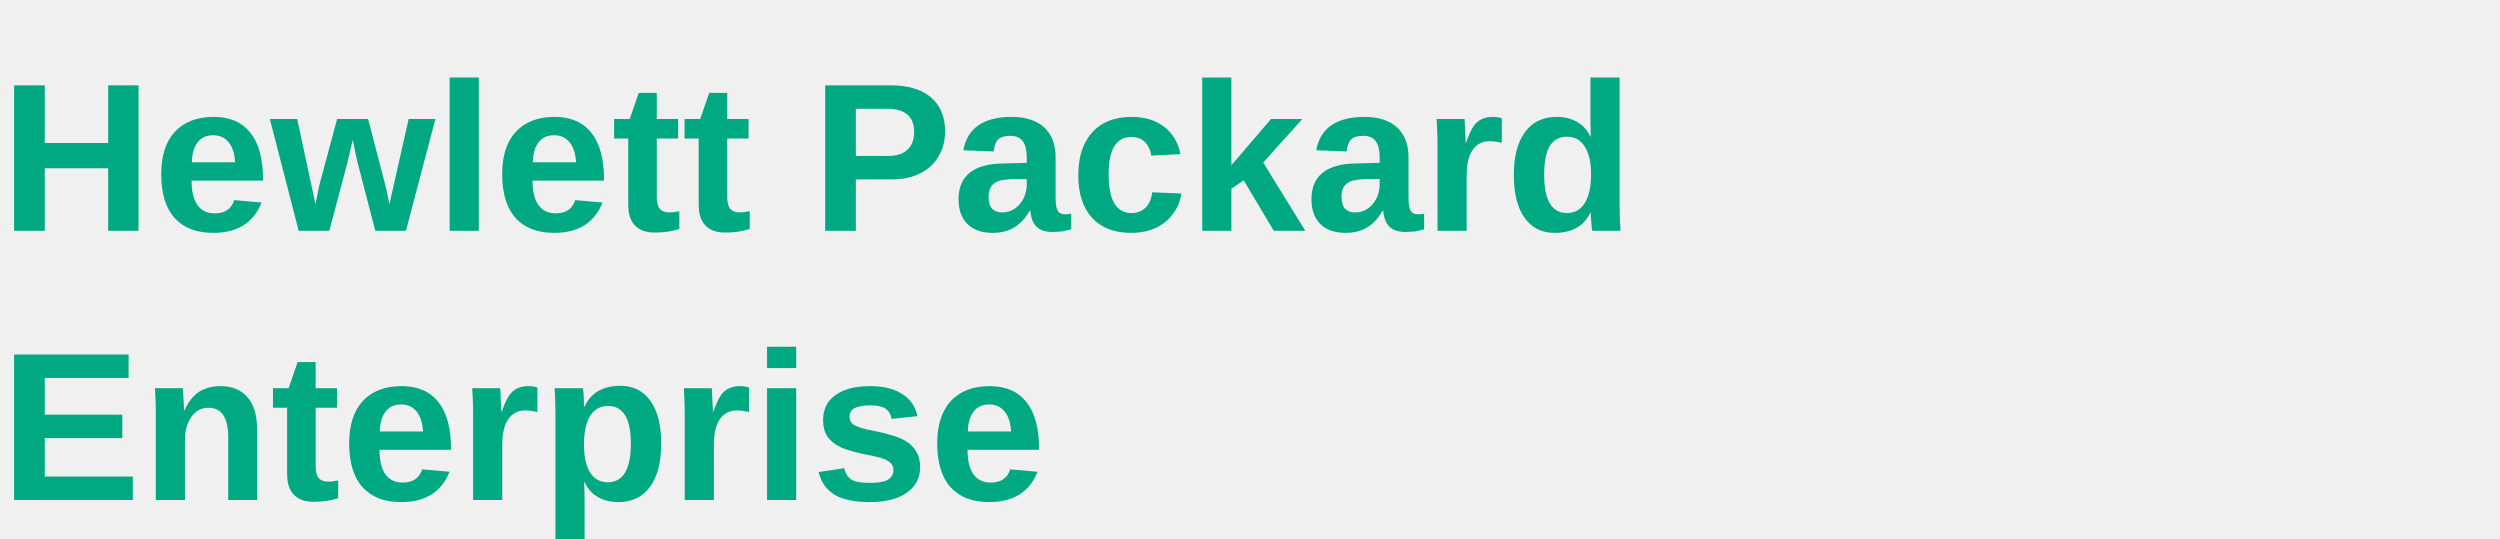
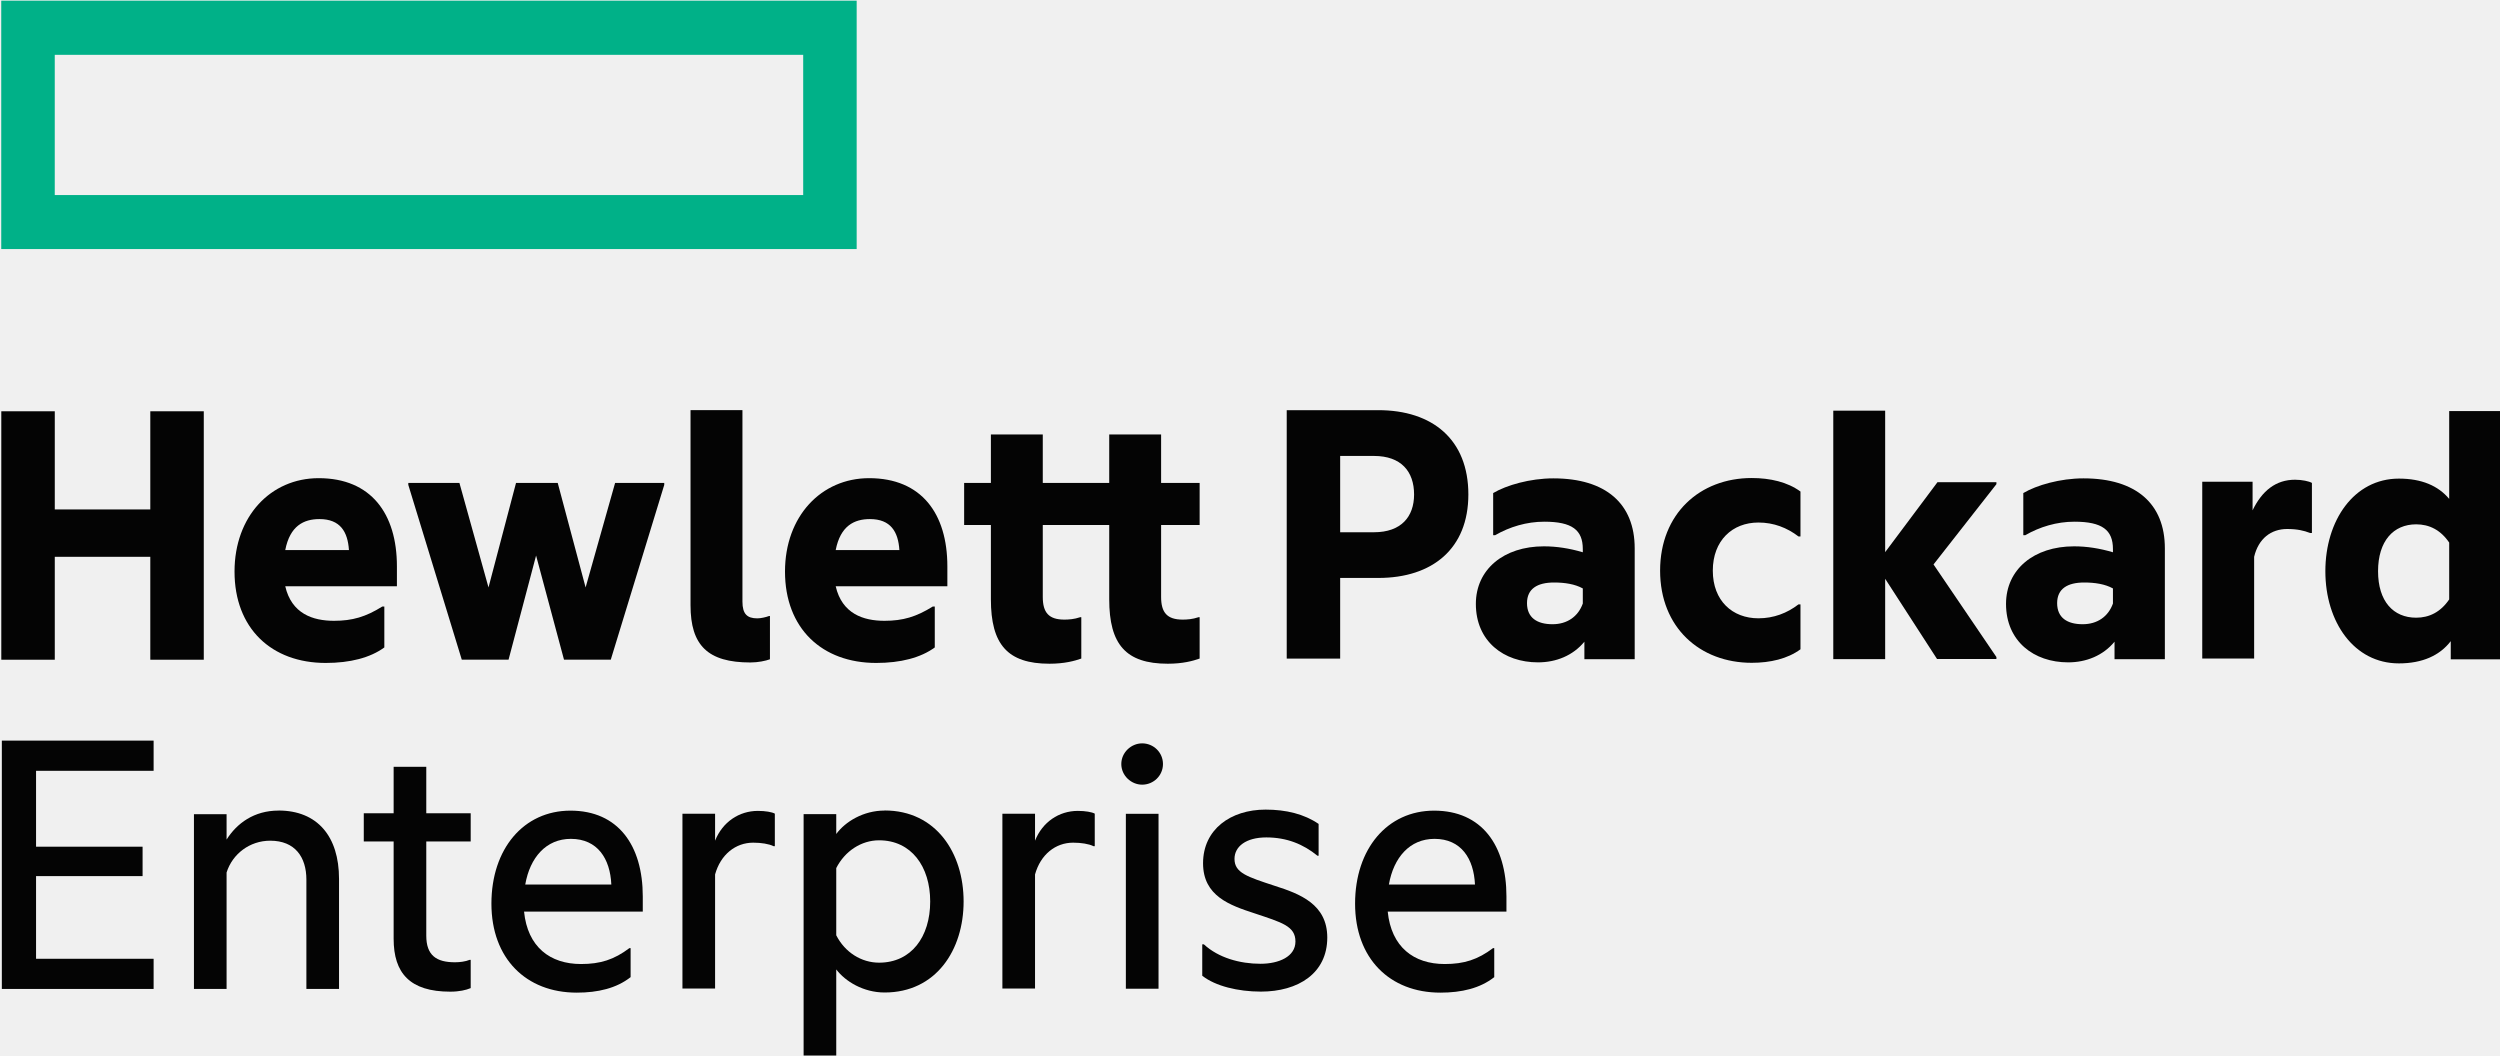
- <svg xmlns="http://www.w3.org/2000/svg" viewBox="0 0 130 28">
-   <text x="0" y="12" font-family="Arial,sans-serif" font-size="11" font-weight="bold" fill="#01A982">Hewlett Packard</text>
-   <text x="0" y="26" font-family="Arial,sans-serif" font-size="11" font-weight="bold" fill="#01A982">Enterprise</text>
+ <svg xmlns="http://www.w3.org/2000/svg" width="90" height="38" viewBox="0 0 90 38" fill="none">
+   <g clip-path="url(#clip0_4016_1223)">
+     <path d="M28.915 7.022H1.971V1.974H28.915V7.022ZM30.84 0.024H0.045V8.966H30.84V0.024Z" fill="#00B188" />
+     <path d="M1.972 23.75H0.047V14.806H1.972V18.34H5.411V14.806H7.336V23.75H5.411V20.045H1.972V23.75Z" fill="#040404" />
+     <path d="M10.269 19.803H12.562C12.519 19.145 12.251 18.687 11.5 18.687C10.934 18.687 10.438 18.93 10.269 19.803ZM11.726 23.866C9.773 23.866 8.443 22.621 8.443 20.576C8.443 18.587 9.745 17.214 11.472 17.214C13.354 17.214 14.289 18.487 14.289 20.39V21.105H10.269C10.496 22.092 11.26 22.349 12.024 22.349C12.689 22.349 13.17 22.206 13.764 21.834H13.836V23.308C13.326 23.68 12.604 23.866 11.726 23.866Z" fill="#040404" />
+     <path d="M19.299 20L18.308 23.748H16.624L14.699 17.456V17.385H16.539L17.586 21.148L18.577 17.385H20.078L21.082 21.148L22.144 17.385H23.913V17.456L21.988 23.748H20.304L19.299 20Z" fill="#040404" />
+     <path d="M27.011 23.849C25.482 23.849 24.859 23.234 24.859 21.79V14.764H26.728V21.66C26.728 22.104 26.897 22.261 27.265 22.261C27.393 22.261 27.577 22.218 27.69 22.175H27.718V23.734C27.563 23.791 27.294 23.849 27.011 23.849" fill="#040404" />
+     <path d="M30.085 19.803H32.378C32.336 19.145 32.067 18.687 31.317 18.687C30.751 18.687 30.255 18.93 30.085 19.803ZM31.543 23.866C29.59 23.866 28.26 22.621 28.26 20.576C28.26 18.587 29.562 17.214 31.288 17.214C33.171 17.214 34.105 18.487 34.105 20.39V21.105H30.085C30.312 22.092 31.076 22.349 31.84 22.349C32.506 22.349 32.986 22.206 33.581 21.834H33.652V23.308C33.143 23.68 32.421 23.866 31.543 23.866Z" fill="#040404" />
+     <path d="M41.8 17.385H43.187V18.901H41.8V21.49C41.8 22.049 42.012 22.306 42.578 22.306C42.734 22.306 42.932 22.292 43.145 22.22H43.187V23.708C42.946 23.794 42.578 23.894 42.041 23.894C40.526 23.894 39.932 23.193 39.932 21.576V18.901H37.54V21.49C37.54 22.049 37.752 22.306 38.318 22.306C38.474 22.306 38.672 22.292 38.885 22.22H38.927V23.708C38.687 23.794 38.318 23.894 37.781 23.894C36.266 23.894 35.672 23.193 35.672 21.576V18.901H34.709V17.385H35.672V15.64H37.54V17.385H39.932V15.64H41.8V17.385Z" fill="#040404" />
+     <path d="M49.463 19.161C50.441 19.161 50.907 18.604 50.907 17.802C50.907 16.972 50.441 16.414 49.463 16.414H48.246V19.161H49.463ZM52.861 17.802C52.861 19.748 51.572 20.806 49.619 20.806H48.246V23.71H46.322V14.766H49.619C51.572 14.766 52.861 15.825 52.861 17.799" fill="#040404" />
+     <path d="M56.981 21.727V21.184C56.698 21.027 56.33 20.97 55.948 20.97C55.34 20.97 54.972 21.198 54.972 21.713C54.972 22.243 55.34 22.472 55.891 22.472C56.415 22.472 56.811 22.2 56.981 21.727ZM57.038 23.101C56.627 23.602 56.019 23.845 55.367 23.845C54.136 23.845 53.131 23.087 53.131 21.741C53.131 20.497 54.136 19.668 55.579 19.668C56.032 19.668 56.5 19.739 56.981 19.882V19.768C56.981 19.081 56.599 18.781 55.595 18.781C54.957 18.781 54.349 18.966 53.825 19.267H53.754V17.75C54.235 17.465 55.085 17.221 55.919 17.221C57.816 17.221 58.849 18.137 58.849 19.739V23.73H57.038V23.101Z" fill="#040404" />
+     <path d="M59.764 20.543C59.764 18.497 61.194 17.209 63.062 17.209C63.727 17.209 64.35 17.353 64.817 17.695V19.312H64.745C64.335 18.998 63.854 18.811 63.303 18.811C62.368 18.811 61.661 19.456 61.661 20.543C61.661 21.63 62.368 22.259 63.303 22.259C63.854 22.259 64.335 22.073 64.745 21.758H64.817V23.375C64.35 23.718 63.727 23.861 63.062 23.861C61.194 23.861 59.764 22.589 59.764 20.543Z" fill="#040404" />
+     <path d="M67.866 20.839V23.728H65.998V14.784H67.866V19.877L69.749 17.359H71.871V17.43L69.607 20.32L71.871 23.654V23.725H69.734L67.866 20.836" fill="#040404" />
+     <path d="M76.066 21.727V21.184C75.784 21.027 75.415 20.97 75.033 20.97C74.425 20.97 74.057 21.198 74.057 21.713C74.057 22.243 74.425 22.472 74.976 22.472C75.501 22.472 75.897 22.2 76.066 21.727ZM76.123 23.101C75.712 23.602 75.103 23.845 74.453 23.845C73.221 23.845 72.217 23.087 72.217 21.741C72.217 20.497 73.221 19.668 74.666 19.668C75.119 19.668 75.585 19.739 76.066 19.882V19.768C76.066 19.081 75.684 18.781 74.679 18.781C74.043 18.781 73.433 18.966 72.91 19.267H72.839V17.75C73.32 17.465 74.17 17.221 75.004 17.221C76.902 17.221 77.935 18.137 77.935 19.739V23.73H76.123V23.101Z" fill="#040404" />
+     <path d="M81.093 18.372C81.432 17.67 81.928 17.27 82.622 17.27C82.876 17.27 83.131 17.327 83.229 17.385V19.187H83.159C82.946 19.101 82.692 19.044 82.338 19.044C81.758 19.044 81.305 19.388 81.149 20.045V23.708H79.281V17.342H81.093V18.372" fill="#040404" />
+     <path d="M88.171 21.579V19.533C87.86 19.075 87.45 18.876 86.982 18.876C86.162 18.876 85.61 19.477 85.61 20.564C85.61 21.651 86.162 22.237 86.982 22.237C87.45 22.237 87.86 22.037 88.171 21.579ZM88.227 23.082C87.831 23.597 87.208 23.882 86.36 23.882C84.746 23.882 83.713 22.395 83.713 20.564C83.713 18.733 84.746 17.23 86.36 17.23C87.18 17.23 87.775 17.488 88.171 17.96V14.799H90.039V23.737H88.227V23.079" fill="#040404" />
+     <path d="M0.066 26.662H5.53V27.749H1.298V30.481H5.133V31.54H1.298V34.516H5.53V35.602H0.066V26.664" fill="#040404" />
+     <path d="M10.025 29.179C11.426 29.179 12.205 30.109 12.205 31.639V35.602H11.03V31.668C11.03 30.852 10.619 30.265 9.728 30.265C8.992 30.265 8.369 30.738 8.157 31.41V35.602H6.982V29.31H8.157V30.225C8.525 29.639 9.148 29.181 10.025 29.181" fill="#040404" />
+     <path d="M15.346 29.277H16.945V30.293H15.346V33.683C15.346 34.398 15.714 34.642 16.379 34.642C16.562 34.642 16.761 34.614 16.902 34.556H16.945V35.572C16.775 35.643 16.534 35.7 16.209 35.7C14.751 35.7 14.171 35.028 14.171 33.798V30.293H13.096V29.277H14.171V27.604H15.346V29.277Z" fill="#040404" />
+     <path d="M18.909 31.843H22.008C21.966 30.914 21.513 30.199 20.55 30.199C19.659 30.199 19.078 30.871 18.909 31.843ZM20.763 35.735C18.937 35.735 17.691 34.504 17.691 32.531C17.691 30.556 18.852 29.183 20.537 29.183C22.249 29.183 23.14 30.428 23.14 32.273V32.817H18.866C18.993 34.09 19.801 34.705 20.918 34.705C21.612 34.705 22.107 34.548 22.659 34.132H22.702V35.177C22.192 35.578 21.527 35.735 20.763 35.735Z" fill="#040404" />
+     <path d="M25.743 30.264C26.012 29.592 26.607 29.192 27.285 29.192C27.555 29.192 27.795 29.234 27.894 29.291V30.464H27.852C27.682 30.379 27.399 30.336 27.116 30.336C26.479 30.336 25.941 30.765 25.743 31.48V35.586H24.568V29.294H25.743V30.267" fill="#040404" />
+     <path d="M31.647 34.656C32.808 34.656 33.487 33.727 33.487 32.453C33.487 31.195 32.808 30.251 31.647 30.251C31.01 30.251 30.416 30.637 30.105 31.251V33.67C30.416 34.284 31.01 34.656 31.647 34.656ZM31.846 29.177C33.699 29.177 34.69 30.708 34.69 32.453C34.69 34.199 33.699 35.73 31.846 35.73C31.081 35.73 30.43 35.329 30.105 34.899V38.019H28.93V29.309H30.105V30.024C30.43 29.58 31.081 29.18 31.846 29.18" fill="#040404" />
+     <path d="M37.261 30.264C37.529 29.592 38.124 29.192 38.803 29.192C39.072 29.192 39.312 29.234 39.411 29.291V30.464H39.369C39.2 30.379 38.916 30.336 38.633 30.336C37.996 30.336 37.459 30.765 37.261 31.48V35.586H36.086V29.294H37.261V30.267" fill="#040404" />
+     <path d="M41.118 26.761C41.528 26.761 41.867 27.089 41.867 27.505C41.867 27.92 41.528 28.248 41.118 28.248C40.722 28.248 40.367 27.92 40.367 27.505C40.367 27.089 40.722 26.761 41.118 26.761Z" fill="#040404" />
+     <path d="M40.531 35.594H41.707V29.297H40.531V35.594Z" fill="#040404" />
+     <path d="M45.9 31.893C46.791 32.178 47.782 32.55 47.782 33.752C47.782 35.04 46.735 35.698 45.391 35.698C44.569 35.698 43.749 35.498 43.281 35.126V33.995H43.338C43.862 34.482 44.64 34.696 45.376 34.696C46.041 34.696 46.636 34.438 46.636 33.895C46.636 33.337 46.141 33.208 45.163 32.88C44.286 32.593 43.31 32.264 43.31 31.077C43.31 29.861 44.3 29.146 45.56 29.146C46.296 29.146 46.947 29.303 47.47 29.661V30.806H47.428C46.919 30.391 46.324 30.147 45.588 30.147C44.852 30.147 44.442 30.477 44.442 30.92C44.442 31.421 44.895 31.563 45.9 31.893Z" fill="#040404" />
+     <path d="M50 31.843H53.099C53.057 30.914 52.605 30.199 51.642 30.199C50.75 30.199 50.17 30.871 50 31.843ZM51.854 35.735C50.029 35.735 48.783 34.504 48.783 32.531C48.783 30.556 49.944 29.183 51.628 29.183C53.341 29.183 54.232 30.428 54.232 32.273V32.817H49.958C50.085 34.09 50.892 34.705 52.01 34.705C52.704 34.705 53.199 34.548 53.75 34.132H53.793V35.177C53.284 35.578 52.618 35.735 51.854 35.735Z" fill="#040404" />
+   </g>
+   <defs>
+     <clipPath id="clip0_4016_1223">
+       <rect width="90" height="38" fill="white" />
+     </clipPath>
+   </defs>
</svg>
